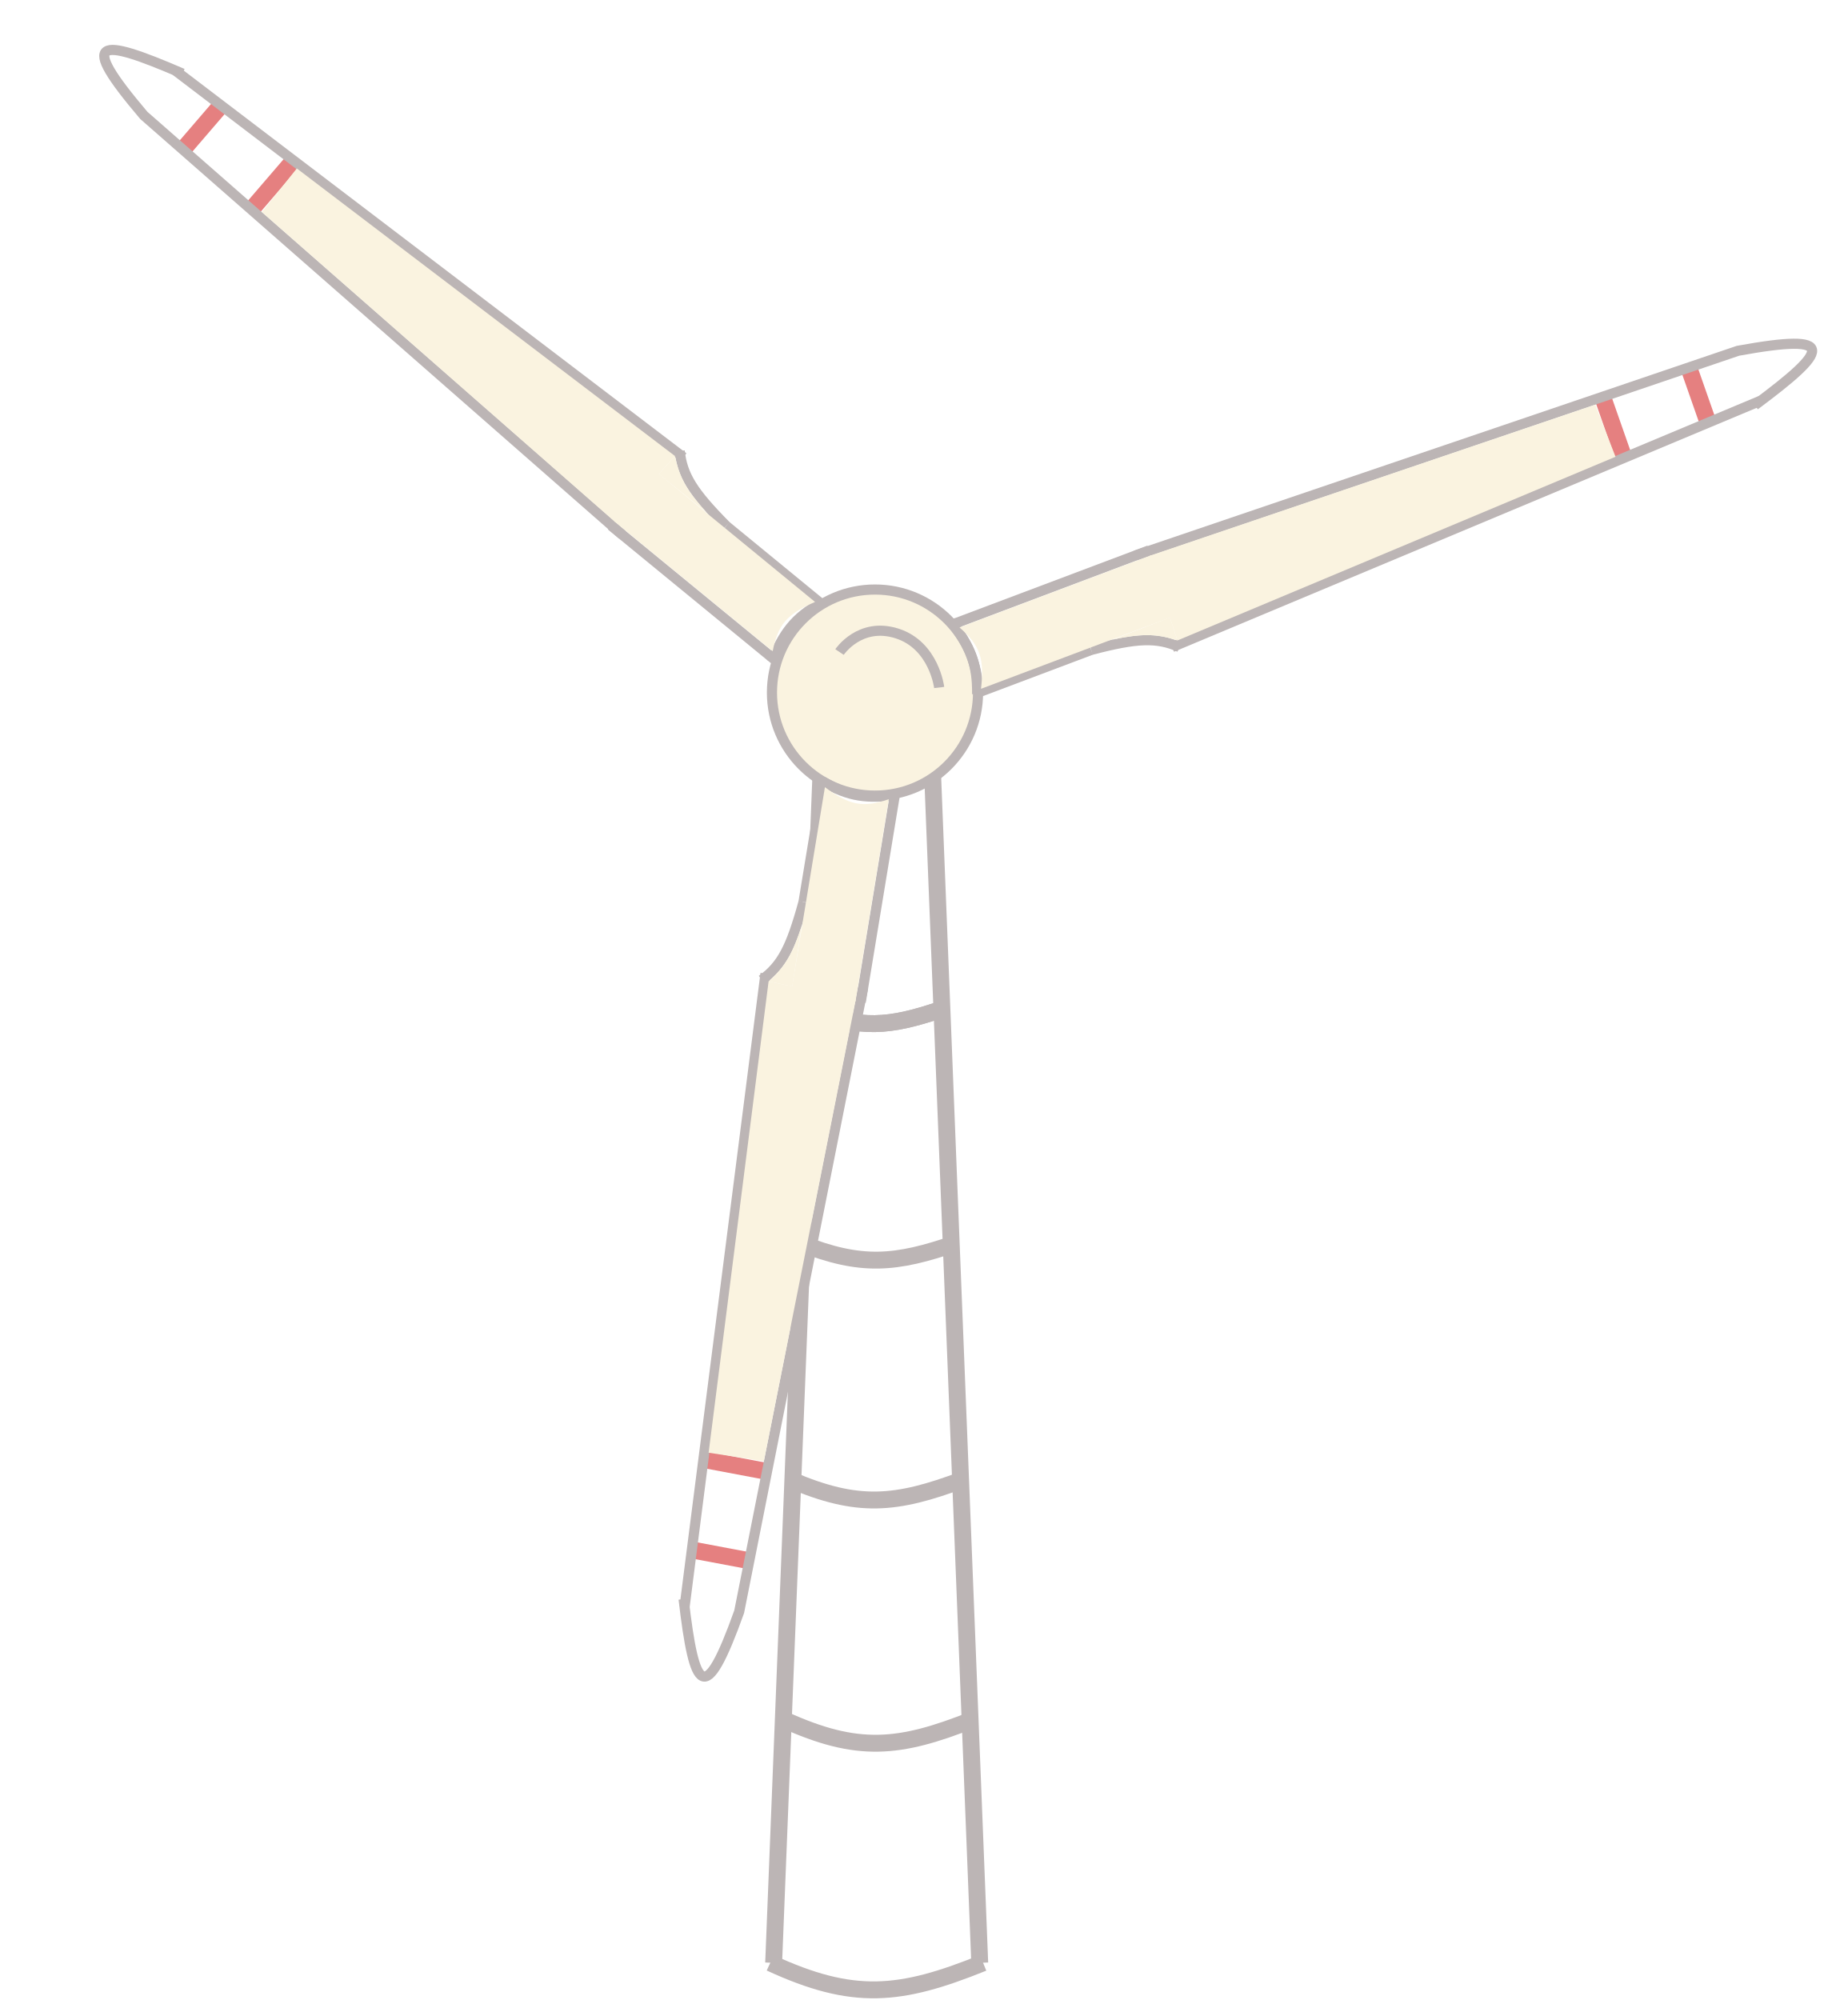
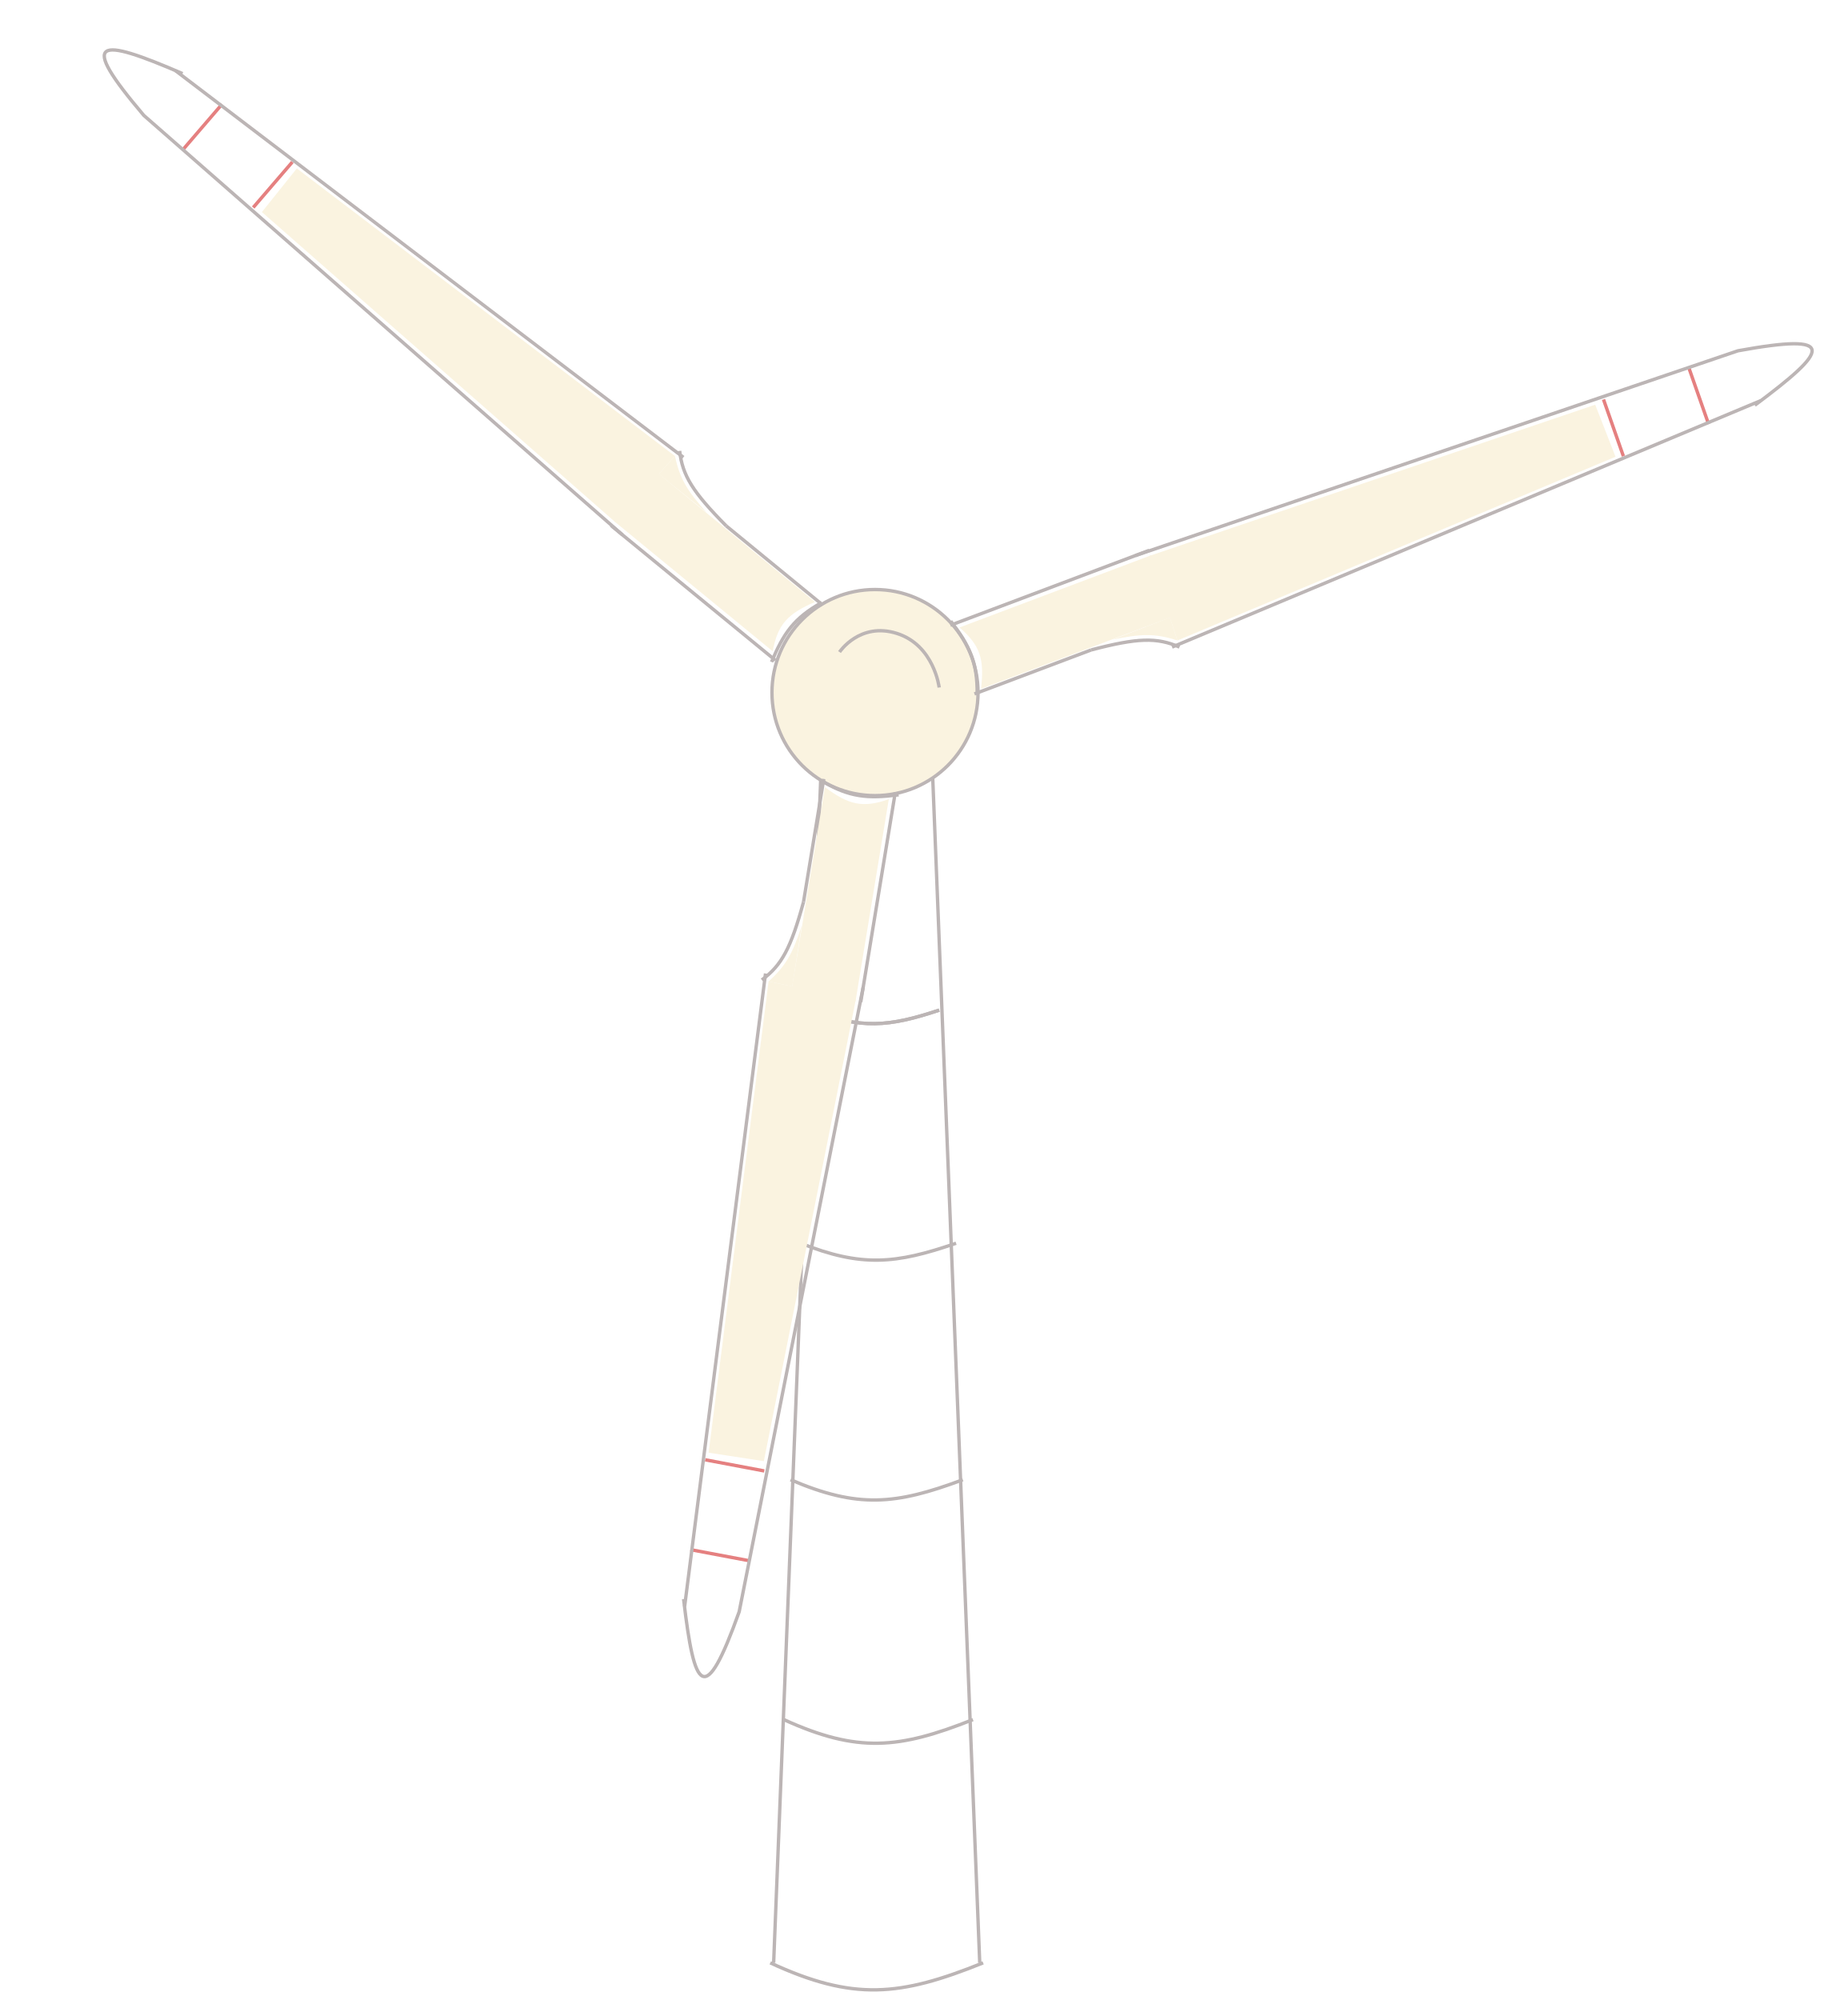
<svg xmlns="http://www.w3.org/2000/svg" width="547" height="592" viewBox="0 0 547 592" fill="none">
  <g id="Group 22">
    <g id="Tower">
-       <path id="Vector 193" d="M229 581L243 229" stroke="#BCB5B5" stroke-width="5" />
-       <path id="Vector 194" d="M290 581L276 228" stroke="#BCB5B5" stroke-width="5" />
-       <path id="Vector 195" d="M243 229.5C255.887 235.234 263.114 234.509 276 229.5" stroke="#BCB5B5" stroke-width="3" />
-       <path id="Vector 196" d="M240 299C254.839 304.687 263.161 303.968 278 299" stroke="#BCB5B5" stroke-width="5" />
-       <path id="Vector 197" d="M240 299C254.839 304.687 263.161 303.968 278 299" stroke="#BCB5B5" stroke-width="5" />
-       <path id="Vector 198" d="M237 368C254.963 375.108 265.037 374.21 283 368" stroke="#BCB5B5" stroke-width="5" />
-       <path id="Vector 199" d="M234 438C253.916 446.53 265.085 445.452 285 438" stroke="#BCB5B5" stroke-width="5" />
-       <path id="Vector 200" d="M232 509C253.868 518.952 266.132 517.694 288 509" stroke="#BCB5B5" stroke-width="5" />
-       <path id="Vector 201" d="M228 581C252.602 592.373 266.399 590.936 291 581" stroke="#BCB5B5" stroke-width="5" />
-       <circle id="Ellipse 5" cx="259" cy="205" r="30.5" fill="#FAF3E0" stroke="#BCB5B5" stroke-width="3" />
-       <path id="Vector 202" d="M248.5 193C248.5 193 254.5 184 265.5 187.5C276.5 191 278 203.5 278 203.5" stroke="#BCB5B5" stroke-width="3" />
+       <path id="Vector 193" d="M229 581L243 229" stroke="#BCB5B5" strokeWidth="5" />
+       <path id="Vector 194" d="M290 581L276 228" stroke="#BCB5B5" strokeWidth="5" />
+       <path id="Vector 195" d="M243 229.5C255.887 235.234 263.114 234.509 276 229.5" stroke="#BCB5B5" strokeWidth="3" />
+       <path id="Vector 196" d="M240 299C254.839 304.687 263.161 303.968 278 299" stroke="#BCB5B5" strokeWidth="5" />
+       <path id="Vector 197" d="M240 299C254.839 304.687 263.161 303.968 278 299" stroke="#BCB5B5" strokeWidth="5" />
+       <path id="Vector 198" d="M237 368C254.963 375.108 265.037 374.21 283 368" stroke="#BCB5B5" strokeWidth="5" />
+       <path id="Vector 199" d="M234 438C253.916 446.53 265.085 445.452 285 438" stroke="#BCB5B5" strokeWidth="5" />
+       <path id="Vector 200" d="M232 509C253.868 518.952 266.132 517.694 288 509" stroke="#BCB5B5" strokeWidth="5" />
+       <path id="Vector 201" d="M228 581C252.602 592.373 266.399 590.936 291 581" stroke="#BCB5B5" strokeWidth="5" />
+       <circle id="Ellipse 5" cx="259" cy="205" r="30.5" fill="#FAF3E0" stroke="#BCB5B5" strokeWidth="3" />
+       <path id="Vector 202" d="M248.5 193C248.5 193 254.5 184 265.5 187.5C276.5 191 278 203.5 278 203.5" stroke="#BCB5B5" strokeWidth="3" />
    </g>
    <g id="Blade1">
      <g id="Group 14">
-         <path id="Vector 184" d="M243.355 231.204C251.466 236.031 256.902 236.43 266 235.268" stroke="#BCB5B5" stroke-width="3" />
+         <path id="Vector 184" d="M243.355 231.204C251.466 236.031 256.902 236.43 266 235.268" stroke="#BCB5B5" strokeWidth="3" />
        <g id="Group 12">
-           <path id="Vector 183" d="M204.362 458.691L221.843 461.99" stroke="#E58080" stroke-width="5" />
-           <path id="Vector 184_2" d="M208.742 432.101L226.223 435.401" stroke="#E58080" stroke-width="5" />
-           <path id="Vector 185" d="M255.489 292.294L218.796 477.073C208.599 505.619 205.524 500.613 202.347 473.33" stroke="#BCB5B5" stroke-width="3" />
-           <path id="Vector 186" d="M225.5 290.058C231.394 285.7 234.098 280.671 237.836 267.001" stroke="#BCB5B5" stroke-width="3" />
-           <path id="Vector 187" d="M243.839 230.563L237.836 267.001" stroke="#BCB5B5" stroke-width="3" />
-           <path id="Vector 188" d="M265 234.557L254.78 296.6" stroke="#BCB5B5" stroke-width="3" />
-           <path id="Vector 189" d="M226.595 288.156L202.646 475.528" stroke="#BCB5B5" stroke-width="3" />
+           <path id="Vector 183" d="M204.362 458.691L221.843 461.99" stroke="#E58080" strokeWidth="5" />
+           <path id="Vector 184_2" d="M208.742 432.101L226.223 435.401" stroke="#E58080" strokeWidth="5" />
+           <path id="Vector 185" d="M255.489 292.294L218.796 477.073C208.599 505.619 205.524 500.613 202.347 473.33" stroke="#BCB5B5" strokeWidth="3" />
+           <path id="Vector 186" d="M225.5 290.058C231.394 285.7 234.098 280.671 237.836 267.001" stroke="#BCB5B5" strokeWidth="3" />
+           <path id="Vector 187" d="M243.839 230.563L237.836 267.001" stroke="#BCB5B5" strokeWidth="3" />
+           <path id="Vector 188" d="M265 234.557L254.78 296.6" stroke="#BCB5B5" strokeWidth="3" />
+           <path id="Vector 189" d="M226.595 288.156L202.646 475.528" stroke="#BCB5B5" strokeWidth="3" />
        </g>
      </g>
      <path id="Rectangle 12" d="M234.316 292.863L244.177 233C251.259 238.28 255.385 239.244 263.085 236.569L253.224 296.432L234.316 292.863Z" fill="#FAF3E0" />
      <path id="Rectangle 13" d="M209.75 430L227.501 290.5L253.312 295.896L226.1 432.5L209.75 430Z" fill="#FAF3E0" />
      <path id="Polygon 2" d="M227.501 290.5C232.645 285.898 234.655 282.089 237.311 274L234.508 292L227.501 290.5Z" fill="#FAF3E0" />
    </g>
    <g id="Blade2">
      <g id="Group 14_2">
-         <path id="Vector 184_3" d="M289.232 205.498C289.356 196.06 286.983 191.153 281.428 183.855" stroke="#BCB5B5" stroke-width="3" />
+         <path id="Vector 184_3" d="M289.232 205.498C289.356 196.06 286.983 191.153 281.428 183.855" stroke="#BCB5B5" strokeWidth="3" />
        <g id="Group 12_2">
-           <path id="Vector 183_2" d="M505.737 125.524L499.854 108.735" stroke="#E58080" stroke-width="5" />
-           <path id="Vector 184_4" d="M480.52 135.025L474.637 118.237" stroke="#E58080" stroke-width="5" />
-           <path id="Vector 185_2" d="M336.07 164.445L514.439 103.832C544.259 98.391 541.461 103.556 519.423 119.949" stroke="#BCB5B5" stroke-width="3" />
-           <path id="Vector 186_2" d="M349.128 191.533C342.406 188.608 336.699 188.781 322.991 192.379" stroke="#BCB5B5" stroke-width="3" />
-           <path id="Vector 187_2" d="M288.434 205.399L322.991 192.379" stroke="#BCB5B5" stroke-width="3" />
-           <path id="Vector 188_2" d="M281.312 185.076L340.153 162.906" stroke="#BCB5B5" stroke-width="3" />
-           <path id="Vector 189_2" d="M346.933 191.536L521.177 118.591" stroke="#BCB5B5" stroke-width="3" />
+           <path id="Vector 183_2" d="M505.737 125.524L499.854 108.735" stroke="#E58080" strokeWidth="5" />
+           <path id="Vector 184_4" d="M480.52 135.025L474.637 118.237" stroke="#E58080" strokeWidth="5" />
+           <path id="Vector 185_2" d="M336.07 164.445L514.439 103.832C544.259 98.391 541.461 103.556 519.423 119.949" stroke="#BCB5B5" strokeWidth="3" />
+           <path id="Vector 186_2" d="M349.128 191.533C342.406 188.608 336.699 188.781 322.991 192.379" stroke="#BCB5B5" strokeWidth="3" />
+           <path id="Vector 187_2" d="M288.434 205.399L322.991 192.379" stroke="#BCB5B5" strokeWidth="3" />
+           <path id="Vector 188_2" d="M281.312 185.076L340.153 162.906" stroke="#BCB5B5" strokeWidth="3" />
+           <path id="Vector 189_2" d="M346.933 191.536L521.177 118.591" stroke="#BCB5B5" strokeWidth="3" />
        </g>
      </g>
      <path id="Rectangle 12_2" d="M347.149 182.496L290.376 203.888C291.407 195.115 290.179 191.06 284.012 185.729L340.786 164.337L347.149 182.496Z" fill="#FAF3E0" />
      <path id="Rectangle 13_2" d="M478.196 135.202L348.51 189.58L340.277 164.529L472.186 119.793L478.196 135.202Z" fill="#FAF3E0" />
      <path id="Polygon 2_2" d="M348.51 189.58C341.953 187.426 337.649 187.59 329.316 189.335L346.306 182.762L348.51 189.58Z" fill="#FAF3E0" />
    </g>
    <g id="Blade3">
      <g id="Group 14_3">
-         <path id="Vector 184_5" d="M243.221 178.361C234.986 182.972 231.922 187.481 228.38 195.941" stroke="#BCB5B5" stroke-width="3" />
+         <path id="Vector 184_5" d="M243.221 178.361C234.986 182.972 231.922 187.481 228.38 195.941" stroke="#BCB5B5" strokeWidth="3" />
        <g id="Group 12_3">
-           <path id="Vector 183_3" d="M65.709 30.849L54.111 44.338" stroke="#E58080" stroke-width="5" />
-           <path id="Vector 184_6" d="M86.546 47.937L74.948 61.426" stroke="#E58080" stroke-width="5" />
-           <path id="Vector 185_3" d="M184.249 158.325L42.572 34.158C22.95 11.055 28.822 10.895 54.038 21.785" stroke="#BCB5B5" stroke-width="3" />
-           <path id="Vector 186_3" d="M201.18 133.472C202.007 140.755 205.01 145.612 214.98 155.684" stroke="#BCB5B5" stroke-width="3" />
-           <path id="Vector 187_3" d="M243.535 179.101L214.98 155.684" stroke="#BCB5B5" stroke-width="3" />
-           <path id="Vector 188_3" d="M229.495 195.43L180.875 155.558" stroke="#BCB5B5" stroke-width="3" />
-           <path id="Vector 189_3" d="M202.28 135.372L51.985 20.945" stroke="#BCB5B5" stroke-width="3" />
+           <path id="Vector 183_3" d="M65.709 30.849L54.111 44.338" stroke="#E58080" strokeWidth="5" />
+           <path id="Vector 184_6" d="M86.546 47.937L74.948 61.426" stroke="#E58080" strokeWidth="5" />
+           <path id="Vector 185_3" d="M184.249 158.325L42.572 34.158C22.95 11.055 28.822 10.895 54.038 21.785" stroke="#BCB5B5" strokeWidth="3" />
+           <path id="Vector 186_3" d="M201.18 133.472C202.007 140.755 205.01 145.612 214.98 155.684" stroke="#BCB5B5" strokeWidth="3" />
+           <path id="Vector 187_3" d="M243.535 179.101L214.98 155.684" stroke="#BCB5B5" strokeWidth="3" />
+           <path id="Vector 188_3" d="M229.495 195.43L180.875 155.558" stroke="#BCB5B5" strokeWidth="3" />
+           <path id="Vector 189_3" d="M202.28 135.372L51.985 20.945" stroke="#BCB5B5" strokeWidth="3" />
        </g>
      </g>
      <path id="Rectangle 12_3" d="M194.342 139.704L241.255 178.176C233.141 181.669 230.244 184.76 228.71 192.766L181.798 154.294L194.342 139.704Z" fill="#FAF3E0" />
      <path id="Rectangle 13_3" d="M87.861 49.861L199.796 134.984L182.218 154.639L77.522 62.77L87.861 49.861Z" fill="#FAF3E0" />
      <path id="Polygon 2_3" d="M199.796 134.984C201.21 141.739 203.503 145.385 209.181 151.729L194.994 140.302L199.796 134.984Z" fill="#FAF3E0" />
    </g>
  </g>
</svg>
